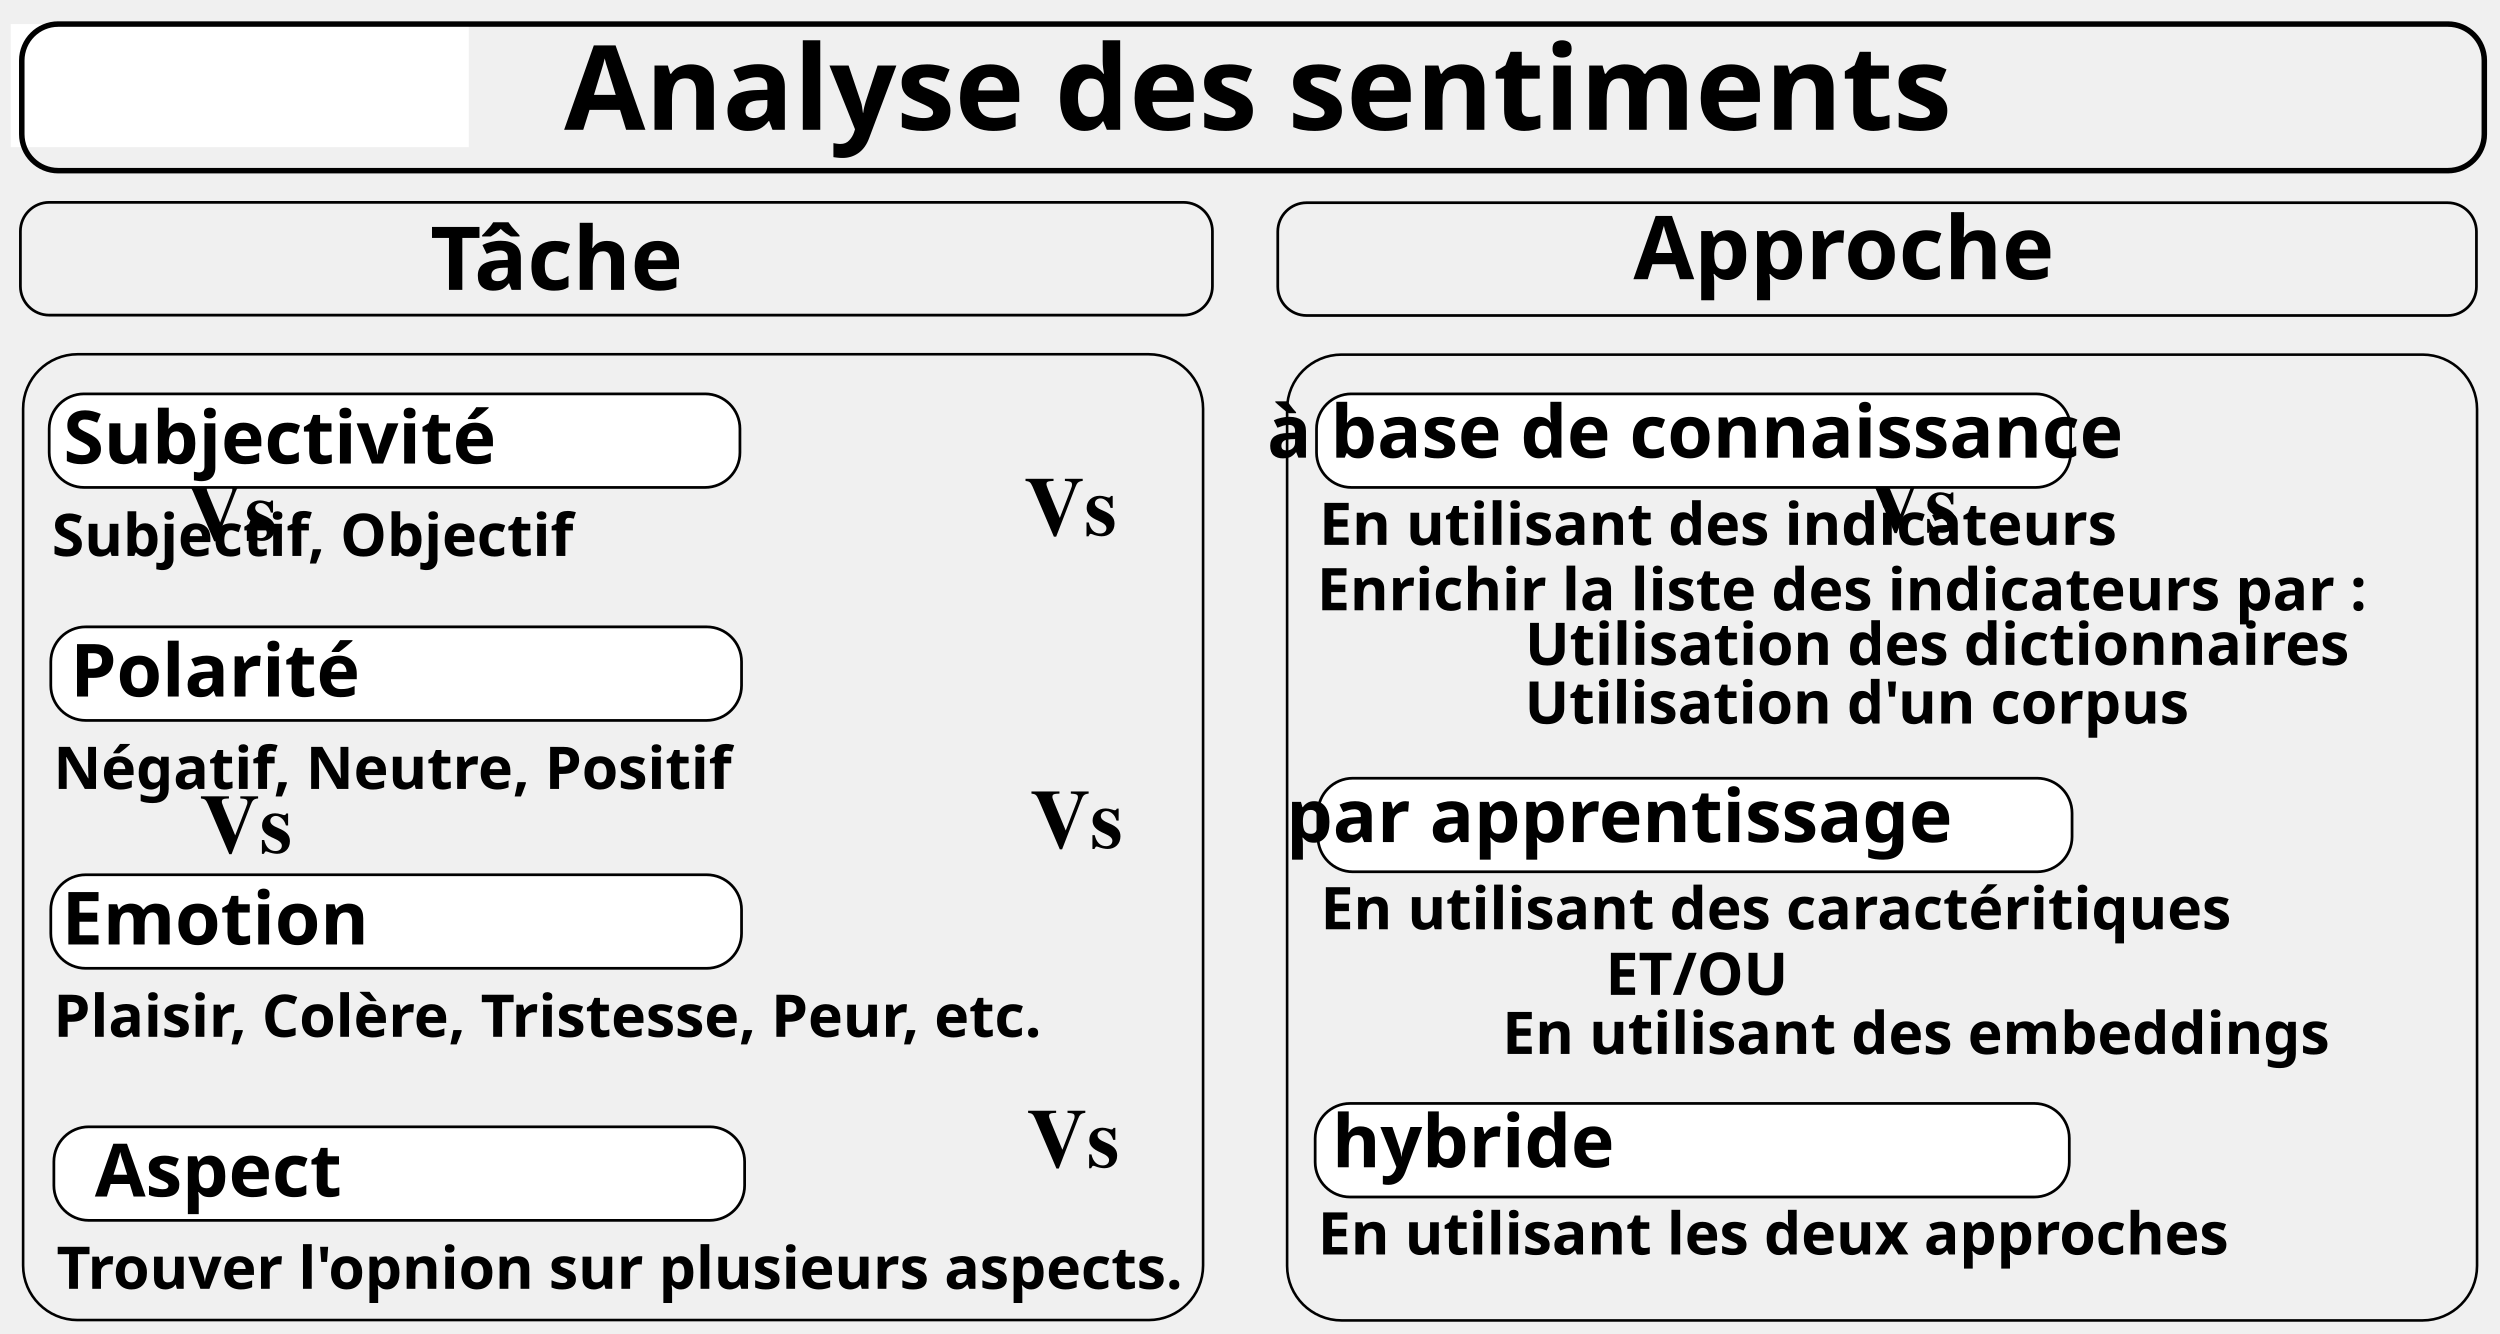
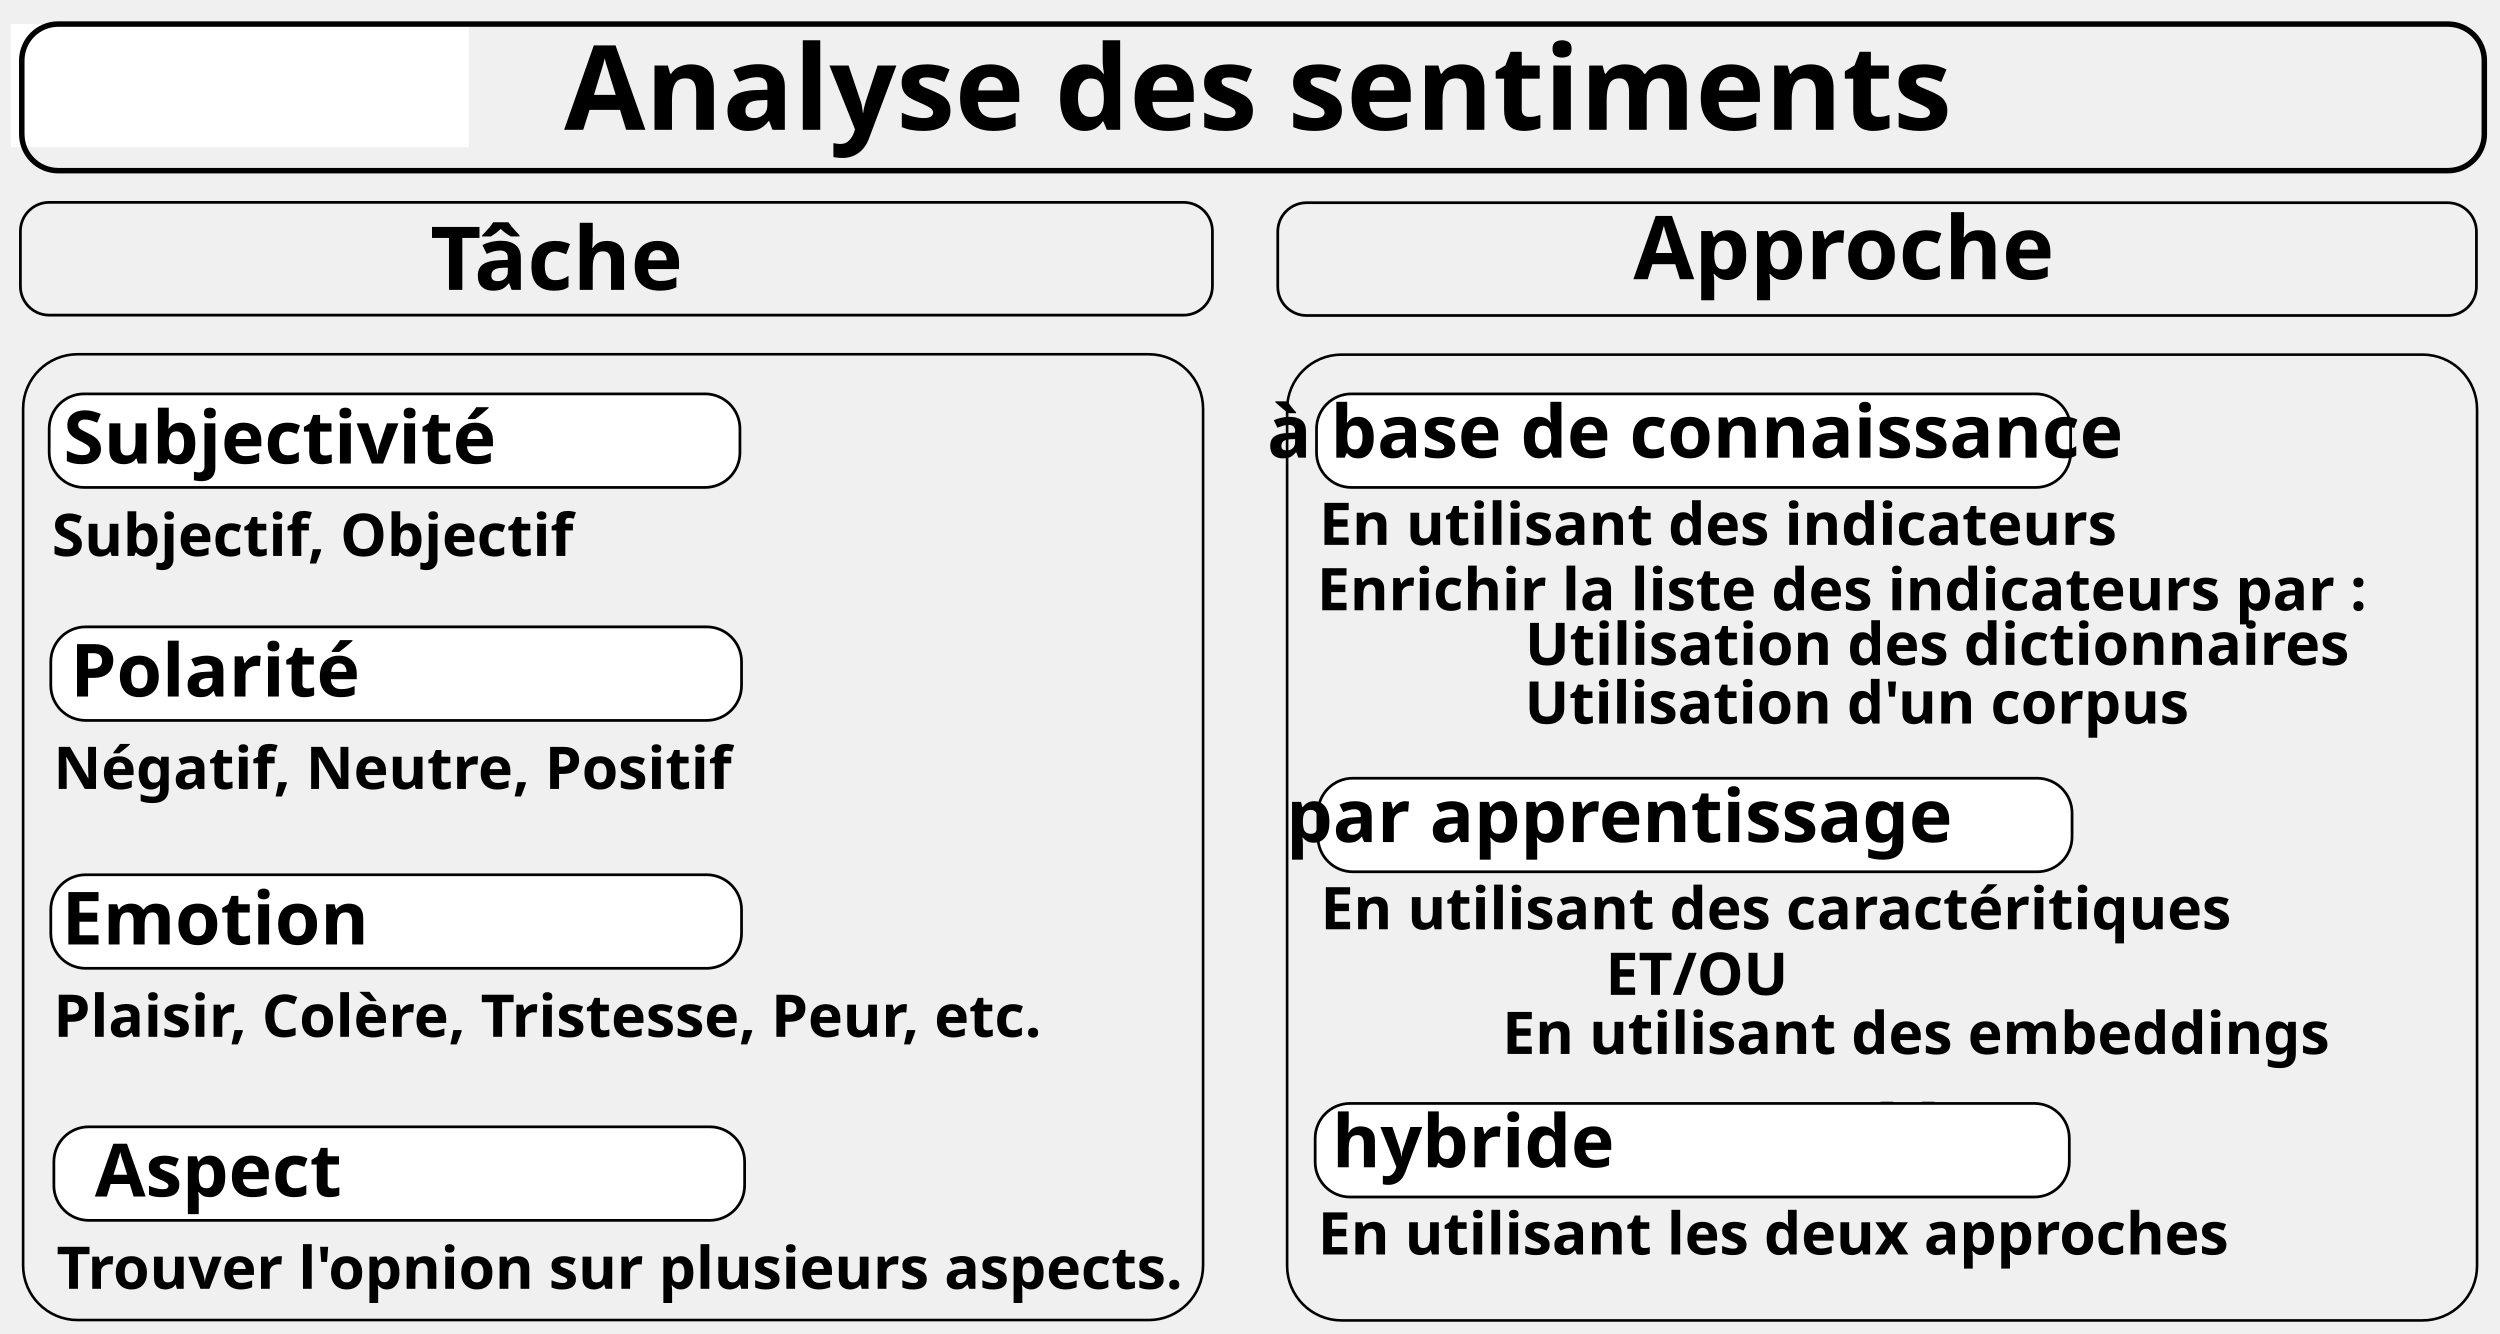
<svg xmlns="http://www.w3.org/2000/svg" width="12cm" height="6.4cm" viewBox="-301 0 237 113.371" version="1.1" id="svg252">
  <defs id="defs256" />
  <rect id="rect78-7-9-8" height="91.559" width="111.861" y="27.068" x="-298.809" style="fill:none;fill-opacity:0.651;stroke:#000000;stroke-width:0.247;stroke-miterlimit:4;stroke-dasharray:none" ry="5.168" />
-   <text font-size="12.418" style="font-style:normal;font-weight:normal;font-size:12.418px;font-family:'Times New Roman';text-anchor:start;fill:#000000" x="121.584" y="0.156" id="text44">
+   <text font-size="12.418" style="font-style:normal;font-weight:normal;font-size:12.418px;font-family:'Crimson Text';text-anchor:start;fill:#000000" x="121.584" y="0.156" id="text44">
    <tspan x="121.584" y="0.156" id="tspan42" />
  </text>
-   <text font-size="7.902" style="font-style:normal;font-weight:700;font-size:7.902px;font-family:'Nimbus Roman No9 L';text-anchor:start;fill:#000000" x="-283.508" y="44.655" id="text222">
-     <tspan x="-283.508" y="44.655" id="tspan220">Vs</tspan>
-   </text>
-   <text font-size="7.902" style="font-style:normal;font-weight:700;font-size:7.902px;font-family:'Nimbus Roman No9 L';text-anchor:start;fill:#000000" x="-282.078" y="74.321" id="text226">
-     <tspan x="-282.078" y="74.321" id="tspan224">Vs</tspan>
-   </text>
-   <text font-size="7.902" style="font-style:normal;font-weight:700;font-size:7.902px;font-family:'Nimbus Roman No9 L';text-anchor:start;fill:#000000" x="-203.908" y="44.216" id="text230">
-     <tspan x="-203.908" y="44.216" id="tspan228">Vs</tspan>
-   </text>
-   <text font-size="7.902" style="font-style:normal;font-weight:700;font-size:7.902px;font-family:'Nimbus Roman No9 L';text-anchor:start;fill:#000000" x="-203.342" y="73.861" id="text234">
-     <tspan x="-203.342" y="73.861" id="tspan232">Vs</tspan>
-   </text>
-   <text font-size="7.902" style="font-style:normal;font-weight:700;font-size:7.902px;font-family:'Nimbus Roman No9 L';text-anchor:start;fill:#000000" x="-203.66" y="104.125" id="text238">
-     <tspan x="-203.66" y="104.125" id="tspan236">Vs</tspan>
-   </text>
-   <text font-size="7.902" style="font-style:normal;font-weight:700;font-size:7.902px;font-family:'Nimbus Roman No9 L';text-anchor:start;fill:#000000" x="-124.211" y="43.88" id="text242">
-     <tspan x="-124.211" y="43.88" id="tspan240">Vs</tspan>
-   </text>
-   <text font-size="7.902" style="font-style:normal;font-weight:700;font-size:7.902px;font-family:'Nimbus Roman No9 L';text-anchor:start;fill:#000000" x="-123.115" y="73.879" id="text246">
+   <text font-size="7.902" style="font-style:normal;font-weight:700;font-size:7.902px;font-family:'Crimson Text';text-anchor:start;fill:#000000" x="-123.115" y="73.879" id="text246">
    <tspan x="-123.115" y="73.879" id="tspan244">Vs</tspan>
  </text>
-   <text font-size="7.902" style="font-style:normal;font-weight:700;font-size:7.902px;font-family:'Nimbus Roman No9 L';text-anchor:start;fill:#000000" x="-122.726" y="103.568" id="text250">
+   <text font-size="7.902" style="font-style:normal;font-weight:700;font-size:7.902px;font-family:'Crimson Text';text-anchor:start;fill:#000000" x="-122.726" y="103.568" id="text250">
    <tspan x="-122.726" y="103.568" id="tspan248">Vs</tspan>
  </text>
  <rect id="rect76-6" height="11.668" width="43.429" y="-4.232" x="-299.984" style="fill:#ffffff" />
  <rect id="rect78-7" height="13.897" width="233.448" y="-4.233" x="-298.935" style="fill:none;fill-opacity:1;stroke:#000000;stroke-width:0.523;stroke-miterlimit:4;stroke-dasharray:none" ry="3.455" />
  <text id="text82-5" y="5.79" x="-181.747" style="font-style:normal;font-variant:normal;font-weight:bold;font-stretch:normal;font-size:11.148px;font-family:'Crimson Text';-inkscape-font-specification:'Crimson Text, Bold';font-variant-ligatures:normal;font-variant-caps:normal;font-variant-numeric:normal;font-feature-settings:normal;text-align:center;writing-mode:lr-tb;text-anchor:middle;fill:#000000;fill-opacity:1;" font-size="6.773">
    <tspan id="tspan80-3" y="5.79" x="-181.747" style="font-style:normal;font-variant:normal;font-weight:bold;font-stretch:normal;font-size:11.148px;font-family:'Crimson Text';-inkscape-font-specification:'Crimson Text, Bold';font-variant-ligatures:normal;font-variant-caps:normal;font-variant-numeric:normal;font-feature-settings:normal;text-align:center;writing-mode:lr-tb;text-anchor:middle;fill:#000000;fill-opacity:1;">Analyse des sentiments</tspan>
  </text>
  <rect id="rect78-7-9" height="10.692" width="113.004" y="12.669" x="-299.066" style="fill:none;fill-opacity:1;stroke:#000000;stroke-width:0.261;stroke-miterlimit:4;stroke-dasharray:none" ry="2.736" />
  <text id="text82-5-7" y="20.966" x="-248.24" style="font-style:normal;font-variant:normal;font-weight:bold;font-stretch:normal;font-size:8.361px;font-family:'Crimson Text';-inkscape-font-specification:'Crimson Text, Bold';font-variant-ligatures:normal;font-variant-caps:normal;font-variant-numeric:normal;font-feature-settings:normal;text-align:center;writing-mode:lr-tb;text-anchor:middle;fill:#000000;fill-opacity:1;stroke-width:1;" font-size="6.773">
    <tspan id="tspan80-3-8" y="20.966" x="-248.24" style="font-style:normal;font-variant:normal;font-weight:bold;font-stretch:normal;font-size:8.361px;font-family:'Crimson Text';-inkscape-font-specification:'Crimson Text, Bold';font-variant-ligatures:normal;font-variant-caps:normal;font-variant-numeric:normal;font-feature-settings:normal;text-align:center;writing-mode:lr-tb;text-anchor:middle;fill:#000000;fill-opacity:1;stroke-width:1;">Tâche</tspan>
  </text>
  <rect id="rect78-7-9-8-8" height="91.559" width="112.806" y="27.102" x="-178.982" style="fill:none;fill-opacity:0.651;stroke:#000000;stroke-width:0.247;stroke-miterlimit:4;stroke-dasharray:none" ry="5.168" />
  <rect id="rect78-7-9-88" height="10.692" width="113.634" y="12.703" x="-179.868" style="fill:none;fill-opacity:1;stroke:#000000;stroke-width:0.261;stroke-miterlimit:4;stroke-dasharray:none" ry="2.736" />
  <text id="text82-5-7-6" y="19.955" x="-126.206" style="font-style:normal;font-variant:normal;font-weight:bold;font-stretch:normal;font-size:8.361px;font-family:'Crimson Text';-inkscape-font-specification:'Crimson Text, Bold';font-variant-ligatures:normal;font-variant-caps:normal;font-variant-numeric:normal;font-feature-settings:normal;text-align:center;writing-mode:lr-tb;text-anchor:middle;fill:#000000;fill-opacity:1;stroke-width:1;" font-size="6.773">
    <tspan id="tspan80-3-8-8" y="19.955" x="-126.206" style="font-style:normal;font-variant:normal;font-weight:bold;font-stretch:normal;font-size:8.361px;font-family:'Crimson Text';-inkscape-font-specification:'Crimson Text, Bold';font-variant-ligatures:normal;font-variant-caps:normal;font-variant-numeric:normal;font-feature-settings:normal;text-align:center;writing-mode:lr-tb;text-anchor:middle;fill:#000000;fill-opacity:1;stroke-width:1;">Approche</tspan>
  </text>
  <rect id="rect78-7-9-3-8-9-0-0-3-5-8" height="8.869" width="71.492" y="30.825" x="-176.194" style="fill:#ffffff;fill-opacity:1;stroke:#000000;stroke-width:0.261;stroke-miterlimit:4;stroke-dasharray:none" ry="3.308" />
  <text id="text82-5-7-1-4-3" y="36.875" x="-140.304" style="font-style:normal;font-variant:normal;font-weight:bold;font-stretch:normal;font-size:6.967px;font-family:'Crimson Text';-inkscape-font-specification:'Crimson Text, Bold';font-variant-ligatures:normal;font-variant-caps:normal;font-variant-numeric:normal;font-feature-settings:normal;text-align:center;writing-mode:lr-tb;text-anchor:middle;fill:#ffff00;fill-opacity:1;stroke-width:1" font-size="6.773">
    <tspan id="tspan80-3-8-8-8-3" y="36.875" x="-140.304" style="font-style:normal;font-variant:normal;font-weight:bold;font-stretch:normal;font-size:6.967px;font-family:'Crimson Text';-inkscape-font-specification:'Crimson Text, Bold';font-variant-ligatures:normal;font-variant-caps:normal;font-variant-numeric:normal;font-feature-settings:normal;text-align:center;writing-mode:lr-tb;text-anchor:middle;fill:#000000;fill-opacity:1;stroke-width:1">à base de connaissance</tspan>
  </text>
  <text xml:space="preserve" style="font-style:normal;font-variant:normal;font-weight:bold;font-stretch:normal;font-size:5.574px;line-height:0%;font-family:'Crimson Text';-inkscape-font-specification:'Crimson Text, Bold';font-variant-ligatures:normal;font-variant-caps:normal;font-variant-numeric:normal;font-feature-settings:normal;text-align:start;letter-spacing:0px;word-spacing:0px;writing-mode:lr-tb;text-anchor:start;fill:#000000;fill-opacity:1;stroke:none;stroke-width:0.523px;stroke-linecap:butt;stroke-linejoin:miter;stroke-opacity:1" x="-175.94" y="45.139" id="text1216-0-6">
    <tspan id="tspan1214-6-8" x="-175.94" y="45.139" style="font-style:normal;font-variant:normal;font-weight:bold;font-stretch:normal;font-size:5.574px;font-family:'Crimson Text';-inkscape-font-specification:'Crimson Text, Bold';font-variant-ligatures:normal;font-variant-caps:normal;font-variant-numeric:normal;font-feature-settings:normal;text-align:start;writing-mode:lr-tb;text-anchor:start;stroke-width:0.523px">En utilisant des indicateurs </tspan>
  </text>
  <rect id="rect78-7-9-3-8-9-0-0-3-5-8-4" height="8.869" width="65.483" y="30.825" x="-296.337" style="fill:#ffffff;fill-opacity:1;stroke:#000000;stroke-width:0.261;stroke-miterlimit:4;stroke-dasharray:none" ry="3.308" />
  <text id="text82-5-7-1-4-3-3" y="37.432" x="-274.48" style="font-style:normal;font-variant:normal;font-weight:bold;font-stretch:normal;font-size:6.967px;font-family:'Crimson Text';-inkscape-font-specification:'Crimson Text, Bold';font-variant-ligatures:normal;font-variant-caps:normal;font-variant-numeric:normal;font-feature-settings:normal;text-align:center;writing-mode:lr-tb;text-anchor:middle;fill:#ffff00;fill-opacity:1;stroke-width:1" font-size="6.773">
    <tspan id="tspan80-3-8-8-8-3-8" y="37.432" x="-274.48" style="font-style:normal;font-variant:normal;font-weight:bold;font-stretch:normal;font-size:6.967px;font-family:'Crimson Text';-inkscape-font-specification:'Crimson Text, Bold';font-variant-ligatures:normal;font-variant-caps:normal;font-variant-numeric:normal;font-feature-settings:normal;text-align:center;writing-mode:lr-tb;text-anchor:middle;fill:#000000;fill-opacity:1;stroke-width:1">Subjectivité</tspan>
  </text>
  <text xml:space="preserve" style="font-style:normal;font-variant:normal;font-weight:bold;font-stretch:normal;font-size:5.574px;line-height:0%;font-family:'Crimson Text';-inkscape-font-specification:'Crimson Text, Bold';font-variant-ligatures:normal;font-variant-caps:normal;font-variant-numeric:normal;font-feature-settings:normal;text-align:start;letter-spacing:0px;word-spacing:0px;writing-mode:lr-tb;text-anchor:start;fill:#000000;fill-opacity:1;stroke:none;stroke-width:0.523px;stroke-linecap:butt;stroke-linejoin:miter;stroke-opacity:1" x="-296.083" y="46.185" id="text1216-0-6-6">
    <tspan id="tspan1214-6-8-0" x="-296.083" y="46.185" style="font-style:normal;font-variant:normal;font-weight:bold;font-stretch:normal;font-size:5.574px;font-family:'Crimson Text';-inkscape-font-specification:'Crimson Text, Bold';font-variant-ligatures:normal;font-variant-caps:normal;font-variant-numeric:normal;font-feature-settings:normal;text-align:start;writing-mode:lr-tb;text-anchor:start;stroke-width:0.523px">Subjectif, Objectif </tspan>
  </text>
  <rect id="rect78-7-9-3-8-9-0-0-3-5-8-4-9" height="8.869" width="65.483" y="52.912" x="-296.185" style="fill:#ffffff;fill-opacity:1;stroke:#000000;stroke-width:0.261;stroke-miterlimit:4;stroke-dasharray:none" ry="3.308" />
  <text id="text82-5-7-1-4-3-3-4" y="59.519" x="-280.598" style="font-style:normal;font-variant:normal;font-weight:bold;font-stretch:normal;font-size:6.967px;font-family:'Crimson Text';-inkscape-font-specification:'Crimson Text, Bold';font-variant-ligatures:normal;font-variant-caps:normal;font-variant-numeric:normal;font-feature-settings:normal;text-align:center;writing-mode:lr-tb;text-anchor:middle;fill:#ffff00;fill-opacity:1;stroke-width:1" font-size="6.773">
    <tspan id="tspan80-3-8-8-8-3-8-2" y="59.519" x="-280.598" style="font-style:normal;font-variant:normal;font-weight:bold;font-stretch:normal;font-size:6.967px;font-family:'Crimson Text';-inkscape-font-specification:'Crimson Text, Bold';font-variant-ligatures:normal;font-variant-caps:normal;font-variant-numeric:normal;font-feature-settings:normal;text-align:center;writing-mode:lr-tb;text-anchor:middle;fill:#000000;fill-opacity:1;stroke-width:1">Polarité</tspan>
  </text>
  <text xml:space="preserve" style="font-style:normal;font-variant:normal;font-weight:bold;font-stretch:normal;font-size:5.574px;line-height:0%;font-family:'Crimson Text';-inkscape-font-specification:'Crimson Text, Bold';font-variant-ligatures:normal;font-variant-caps:normal;font-variant-numeric:normal;font-feature-settings:normal;text-align:start;letter-spacing:0px;word-spacing:0px;writing-mode:lr-tb;text-anchor:start;fill:#000000;fill-opacity:1;stroke:none;stroke-width:0.523px;stroke-linecap:butt;stroke-linejoin:miter;stroke-opacity:1" x="-295.93" y="68.271" id="text1216-0-6-6-2">
    <tspan id="tspan1214-6-8-0-6" x="-295.93" y="68.271" style="font-style:normal;font-variant:normal;font-weight:bold;font-stretch:normal;font-size:5.574px;font-family:'Crimson Text';-inkscape-font-specification:'Crimson Text, Bold';font-variant-ligatures:normal;font-variant-caps:normal;font-variant-numeric:normal;font-feature-settings:normal;text-align:start;writing-mode:lr-tb;text-anchor:start;stroke-width:0.523px">Négatif, Neutre, Positif </tspan>
  </text>
  <rect id="rect78-7-9-3-8-9-0-0-3-5-8-4-9-2" height="8.869" width="65.483" y="76.413" x="-296.185" style="fill:#ffffff;fill-opacity:1;stroke:#000000;stroke-width:0.261;stroke-miterlimit:4;stroke-dasharray:none" ry="3.308" />
  <text id="text82-5-7-1-4-3-3-4-8" y="83.02" x="-280.598" style="font-style:normal;font-variant:normal;font-weight:bold;font-stretch:normal;font-size:6.967px;font-family:'Crimson Text';-inkscape-font-specification:'Crimson Text, Bold';font-variant-ligatures:normal;font-variant-caps:normal;font-variant-numeric:normal;font-feature-settings:normal;text-align:center;writing-mode:lr-tb;text-anchor:middle;fill:#ffff00;fill-opacity:1;stroke-width:1" font-size="6.773">
    <tspan id="tspan80-3-8-8-8-3-8-2-8" y="83.02" x="-280.598" style="font-style:normal;font-variant:normal;font-weight:bold;font-stretch:normal;font-size:6.967px;font-family:'Crimson Text';-inkscape-font-specification:'Crimson Text, Bold';font-variant-ligatures:normal;font-variant-caps:normal;font-variant-numeric:normal;font-feature-settings:normal;text-align:center;writing-mode:lr-tb;text-anchor:middle;fill:#000000;fill-opacity:1;stroke-width:1">Emotion</tspan>
  </text>
  <text xml:space="preserve" style="font-style:normal;font-variant:normal;font-weight:bold;font-stretch:normal;font-size:5.574px;line-height:0%;font-family:'Crimson Text';-inkscape-font-specification:'Crimson Text, Bold';font-variant-ligatures:normal;font-variant-caps:normal;font-variant-numeric:normal;font-feature-settings:normal;text-align:start;letter-spacing:0px;word-spacing:0px;writing-mode:lr-tb;text-anchor:start;fill:#000000;fill-opacity:1;stroke:none;stroke-width:0.523px;stroke-linecap:butt;stroke-linejoin:miter;stroke-opacity:1" x="-295.93" y="91.772" id="text1216-0-6-6-2-9">
    <tspan id="tspan1214-6-8-0-6-2" x="-295.93" y="91.772" style="font-style:normal;font-variant:normal;font-weight:bold;font-stretch:normal;font-size:5.574px;font-family:'Crimson Text';-inkscape-font-specification:'Crimson Text, Bold';font-variant-ligatures:normal;font-variant-caps:normal;font-variant-numeric:normal;font-feature-settings:normal;text-align:start;writing-mode:lr-tb;text-anchor:start;stroke-width:0.523px">Plaisir, Colère, Tristesse, Peur, etc. </tspan>
  </text>
  <rect id="rect78-7-9-3-8-9-0-0-3-5-8-6" height="8.869" width="71.492" y="67.261" x="-176.061" style="fill:#ffffff;fill-opacity:1;stroke:#000000;stroke-width:0.261;stroke-miterlimit:4;stroke-dasharray:none" ry="3.308" />
  <text id="text82-5-7-1-4-3-8" y="73.311" x="-147.487" style="font-style:normal;font-variant:normal;font-weight:bold;font-stretch:normal;font-size:6.967px;font-family:'Crimson Text';-inkscape-font-specification:'Crimson Text, Bold';font-variant-ligatures:normal;font-variant-caps:normal;font-variant-numeric:normal;font-feature-settings:normal;text-align:center;writing-mode:lr-tb;text-anchor:middle;fill:#ffff00;fill-opacity:1;stroke-width:1" font-size="6.773">
    <tspan id="tspan80-3-8-8-8-3-3" y="73.311" x="-147.487" style="font-style:normal;font-variant:normal;font-weight:bold;font-stretch:normal;font-size:6.967px;font-family:'Crimson Text';-inkscape-font-specification:'Crimson Text, Bold';font-variant-ligatures:normal;font-variant-caps:normal;font-variant-numeric:normal;font-feature-settings:normal;text-align:center;writing-mode:lr-tb;text-anchor:middle;fill:#000000;fill-opacity:1;stroke-width:1">par apprentissage</tspan>
  </text>
  <text xml:space="preserve" style="font-style:normal;font-variant:normal;font-weight:bold;font-stretch:normal;font-size:5.574px;line-height:0%;font-family:'Crimson Text';-inkscape-font-specification:'Crimson Text, Bold';font-variant-ligatures:normal;font-variant-caps:normal;font-variant-numeric:normal;font-feature-settings:normal;text-align:start;letter-spacing:0px;word-spacing:0px;writing-mode:lr-tb;text-anchor:start;fill:#000000;fill-opacity:1;stroke:none;stroke-width:0.523px;stroke-linecap:butt;stroke-linejoin:miter;stroke-opacity:1" x="-175.807" y="81.575" id="text1216-0-6-8">
    <tspan id="tspan1214-6-8-3" x="-175.807" y="81.575" style="font-style:normal;font-variant:normal;font-weight:bold;font-stretch:normal;font-size:5.574px;font-family:'Crimson Text';-inkscape-font-specification:'Crimson Text, Bold';font-variant-ligatures:normal;font-variant-caps:normal;font-variant-numeric:normal;font-feature-settings:normal;text-align:start;writing-mode:lr-tb;text-anchor:start;stroke-width:0.523px">En utilisant des caractéritiques</tspan>
  </text>
  <rect id="rect78-7-9-3-8-9-0-0-3-5-8-3" height="8.869" width="71.492" y="98.092" x="-176.323" style="fill:#ffffff;fill-opacity:1;stroke:#000000;stroke-width:0.261;stroke-miterlimit:4;stroke-dasharray:none" ry="3.308" />
  <text id="text82-5-7-1-4-3-38" y="104.142" x="-161.335" style="font-style:normal;font-variant:normal;font-weight:bold;font-stretch:normal;font-size:6.967px;font-family:'Crimson Text';-inkscape-font-specification:'Crimson Text, Bold';font-variant-ligatures:normal;font-variant-caps:normal;font-variant-numeric:normal;font-feature-settings:normal;text-align:center;writing-mode:lr-tb;text-anchor:middle;fill:#ffff00;fill-opacity:1;stroke-width:1" font-size="6.773">
    <tspan id="tspan80-3-8-8-8-3-0" y="104.142" x="-161.335" style="font-style:normal;font-variant:normal;font-weight:bold;font-stretch:normal;font-size:6.967px;font-family:'Crimson Text';-inkscape-font-specification:'Crimson Text, Bold';font-variant-ligatures:normal;font-variant-caps:normal;font-variant-numeric:normal;font-feature-settings:normal;text-align:center;writing-mode:lr-tb;text-anchor:middle;fill:#000000;fill-opacity:1;stroke-width:1">hybride</tspan>
  </text>
  <text xml:space="preserve" style="font-style:normal;font-variant:normal;font-weight:bold;font-stretch:normal;font-size:5.574px;line-height:0%;font-family:'Crimson Text';-inkscape-font-specification:'Crimson Text, Bold';font-variant-ligatures:normal;font-variant-caps:normal;font-variant-numeric:normal;font-feature-settings:normal;text-align:start;letter-spacing:0px;word-spacing:0px;writing-mode:lr-tb;text-anchor:start;fill:#000000;fill-opacity:1;stroke:none;stroke-width:0.523px;stroke-linecap:butt;stroke-linejoin:miter;stroke-opacity:1" x="-176.068" y="112.406" id="text1216-0-6-4">
    <tspan id="tspan1214-6-8-7" x="-176.068" y="112.406" style="font-style:normal;font-variant:normal;font-weight:bold;font-stretch:normal;font-size:5.574px;font-family:'Crimson Text';-inkscape-font-specification:'Crimson Text, Bold';font-variant-ligatures:normal;font-variant-caps:normal;font-variant-numeric:normal;font-feature-settings:normal;text-align:start;writing-mode:lr-tb;text-anchor:start;stroke-width:0.523px">En utilisant les deux approches</tspan>
  </text>
  <text xml:space="preserve" style="font-style:normal;font-variant:normal;font-weight:bold;font-stretch:normal;font-size:5.574px;line-height:0%;font-family:'Crimson Text';-inkscape-font-specification:'Crimson Text, Bold';font-variant-ligatures:normal;font-variant-caps:normal;font-variant-numeric:normal;font-feature-settings:normal;text-align:start;letter-spacing:0px;word-spacing:0px;writing-mode:lr-tb;text-anchor:start;fill:#000000;fill-opacity:1;stroke:none;stroke-width:0.523px;stroke-linecap:butt;stroke-linejoin:miter;stroke-opacity:1" x="-158.582" y="93.397" id="text1216-0-6-8-8">
    <tspan id="tspan1214-6-8-3-9" x="-158.582" y="93.397" style="font-style:normal;font-variant:normal;font-weight:bold;font-stretch:normal;font-size:5.574px;font-family:'Crimson Text';-inkscape-font-specification:'Crimson Text, Bold';font-variant-ligatures:normal;font-variant-caps:normal;font-variant-numeric:normal;font-feature-settings:normal;text-align:start;writing-mode:lr-tb;text-anchor:start;stroke-width:0.523px">En utilisant des embeddings</tspan>
  </text>
  <text xml:space="preserve" style="font-style:normal;font-variant:normal;font-weight:bold;font-stretch:normal;font-size:5.574px;line-height:0%;font-family:'Crimson Text';-inkscape-font-specification:'Crimson Text, Bold';font-variant-ligatures:normal;font-variant-caps:normal;font-variant-numeric:normal;font-feature-settings:normal;text-align:start;letter-spacing:0px;word-spacing:0px;writing-mode:lr-tb;text-anchor:start;fill:#000000;fill-opacity:1;stroke:none;stroke-width:0.523px;stroke-linecap:butt;stroke-linejoin:miter;stroke-opacity:1" x="-148.79" y="87.797" id="text1216-0-6-8-0">
    <tspan id="tspan1214-6-8-3-6" x="-148.79" y="87.797" style="font-style:normal;font-variant:normal;font-weight:bold;font-stretch:normal;font-size:5.574px;font-family:'Crimson Text';-inkscape-font-specification:'Crimson Text, Bold';font-variant-ligatures:normal;font-variant-caps:normal;font-variant-numeric:normal;font-feature-settings:normal;text-align:start;writing-mode:lr-tb;text-anchor:start;stroke-width:0.523px">ET/OU</tspan>
  </text>
  <rect id="rect78-7-9-3-8-9-0-0-3-5-8-4-9-2-0" height="8.869" width="65.483" y="100.307" x="-295.893" style="fill:#ffffff;fill-opacity:1;stroke:#000000;stroke-width:0.261;stroke-miterlimit:4;stroke-dasharray:none" ry="3.308" />
  <text id="text82-5-7-1-4-3-3-4-8-9" y="106.914" x="-280.307" style="font-style:normal;font-variant:normal;font-weight:bold;font-stretch:normal;font-size:6.967px;font-family:'Crimson Text';-inkscape-font-specification:'Crimson Text, Bold';font-variant-ligatures:normal;font-variant-caps:normal;font-variant-numeric:normal;font-feature-settings:normal;text-align:center;writing-mode:lr-tb;text-anchor:middle;fill:#ffff00;fill-opacity:1;stroke-width:1" font-size="6.773">
    <tspan id="tspan80-3-8-8-8-3-8-2-8-1" y="106.914" x="-280.307" style="font-style:normal;font-variant:normal;font-weight:bold;font-stretch:normal;font-size:6.967px;font-family:'Crimson Text';-inkscape-font-specification:'Crimson Text, Bold';font-variant-ligatures:normal;font-variant-caps:normal;font-variant-numeric:normal;font-feature-settings:normal;text-align:center;writing-mode:lr-tb;text-anchor:middle;fill:#000000;fill-opacity:1;stroke-width:1">Aspect</tspan>
  </text>
  <text xml:space="preserve" style="font-style:normal;font-variant:normal;font-weight:bold;font-stretch:normal;font-size:5.574px;line-height:0%;font-family:'Crimson Text';-inkscape-font-specification:'Crimson Text, Bold';font-variant-ligatures:normal;font-variant-caps:normal;font-variant-numeric:normal;font-feature-settings:normal;text-align:start;letter-spacing:0px;word-spacing:0px;writing-mode:lr-tb;text-anchor:start;fill:#000000;fill-opacity:1;stroke:none;stroke-width:0.523px;stroke-linecap:butt;stroke-linejoin:miter;stroke-opacity:1" x="-295.639" y="115.666" id="text1216-0-6-6-2-9-9">
    <tspan id="tspan1214-6-8-0-6-2-6" x="-295.639" y="115.666" style="font-style:normal;font-variant:normal;font-weight:bold;font-stretch:normal;font-size:5.574px;font-family:'Crimson Text';-inkscape-font-specification:'Crimson Text, Bold';font-variant-ligatures:normal;font-variant-caps:normal;font-variant-numeric:normal;font-feature-settings:normal;text-align:start;writing-mode:lr-tb;text-anchor:start;stroke-width:0.523px">Trouver l'opnion sur plusieurs aspects. </tspan>
  </text>
  <text xml:space="preserve" style="font-style:normal;font-variant:normal;font-weight:bold;font-stretch:normal;font-size:5.574px;line-height:0%;font-family:'Crimson Text';-inkscape-font-specification:'Crimson Text, Bold';font-variant-ligatures:normal;font-variant-caps:normal;font-variant-numeric:normal;font-feature-settings:normal;text-align:start;letter-spacing:0px;word-spacing:0px;writing-mode:lr-tb;text-anchor:start;fill:#000000;fill-opacity:1;stroke:none;stroke-width:0.523px;stroke-linecap:butt;stroke-linejoin:miter;stroke-opacity:1" x="-176.148" y="51.336" id="text1216-0-6-2">
    <tspan id="tspan1214-6-8-2" x="-176.148" y="51.336" style="font-style:normal;font-variant:normal;font-weight:bold;font-stretch:normal;font-size:5.574px;font-family:'Crimson Text';-inkscape-font-specification:'Crimson Text, Bold';font-variant-ligatures:normal;font-variant-caps:normal;font-variant-numeric:normal;font-feature-settings:normal;text-align:start;writing-mode:lr-tb;text-anchor:start;stroke-width:0.523px">Enrichir la liste des indicateurs par : </tspan>
  </text>
  <text xml:space="preserve" style="font-style:normal;font-variant:normal;font-weight:bold;font-stretch:normal;font-size:5.574px;line-height:0%;font-family:'Crimson Text';-inkscape-font-specification:'Crimson Text, Bold';font-variant-ligatures:normal;font-variant-caps:normal;font-variant-numeric:normal;font-feature-settings:normal;text-align:start;letter-spacing:0px;word-spacing:0px;writing-mode:lr-tb;text-anchor:start;fill:#000000;fill-opacity:1;stroke:none;stroke-width:0.523px;stroke-linecap:butt;stroke-linejoin:miter;stroke-opacity:1" x="-156.422" y="56.518" id="text1216-0-6-2-6">
    <tspan id="tspan1214-6-8-2-4" x="-156.422" y="56.518" style="font-style:normal;font-variant:normal;font-weight:bold;font-stretch:normal;font-size:5.574px;font-family:'Crimson Text';-inkscape-font-specification:'Crimson Text, Bold';font-variant-ligatures:normal;font-variant-caps:normal;font-variant-numeric:normal;font-feature-settings:normal;text-align:start;writing-mode:lr-tb;text-anchor:start;stroke-width:0.523px">Utilisation des dictionnaires </tspan>
  </text>
  <text xml:space="preserve" style="font-style:normal;font-variant:normal;font-weight:bold;font-stretch:normal;font-size:5.574px;line-height:0%;font-family:'Crimson Text';-inkscape-font-specification:'Crimson Text, Bold';font-variant-ligatures:normal;font-variant-caps:normal;font-variant-numeric:normal;font-feature-settings:normal;text-align:start;letter-spacing:0px;word-spacing:0px;writing-mode:lr-tb;text-anchor:start;fill:#000000;fill-opacity:1;stroke:none;stroke-width:0.523px;stroke-linecap:butt;stroke-linejoin:miter;stroke-opacity:1" x="-156.46" y="62.076" id="text1216-0-6-2-6-8">
    <tspan id="tspan1214-6-8-2-4-9" x="-156.46" y="62.076" style="font-style:normal;font-variant:normal;font-weight:bold;font-stretch:normal;font-size:5.574px;font-family:'Crimson Text';-inkscape-font-specification:'Crimson Text, Bold';font-variant-ligatures:normal;font-variant-caps:normal;font-variant-numeric:normal;font-feature-settings:normal;text-align:start;writing-mode:lr-tb;text-anchor:start;stroke-width:0.523px">Utilisation d'un corpus </tspan>
  </text>
</svg>
